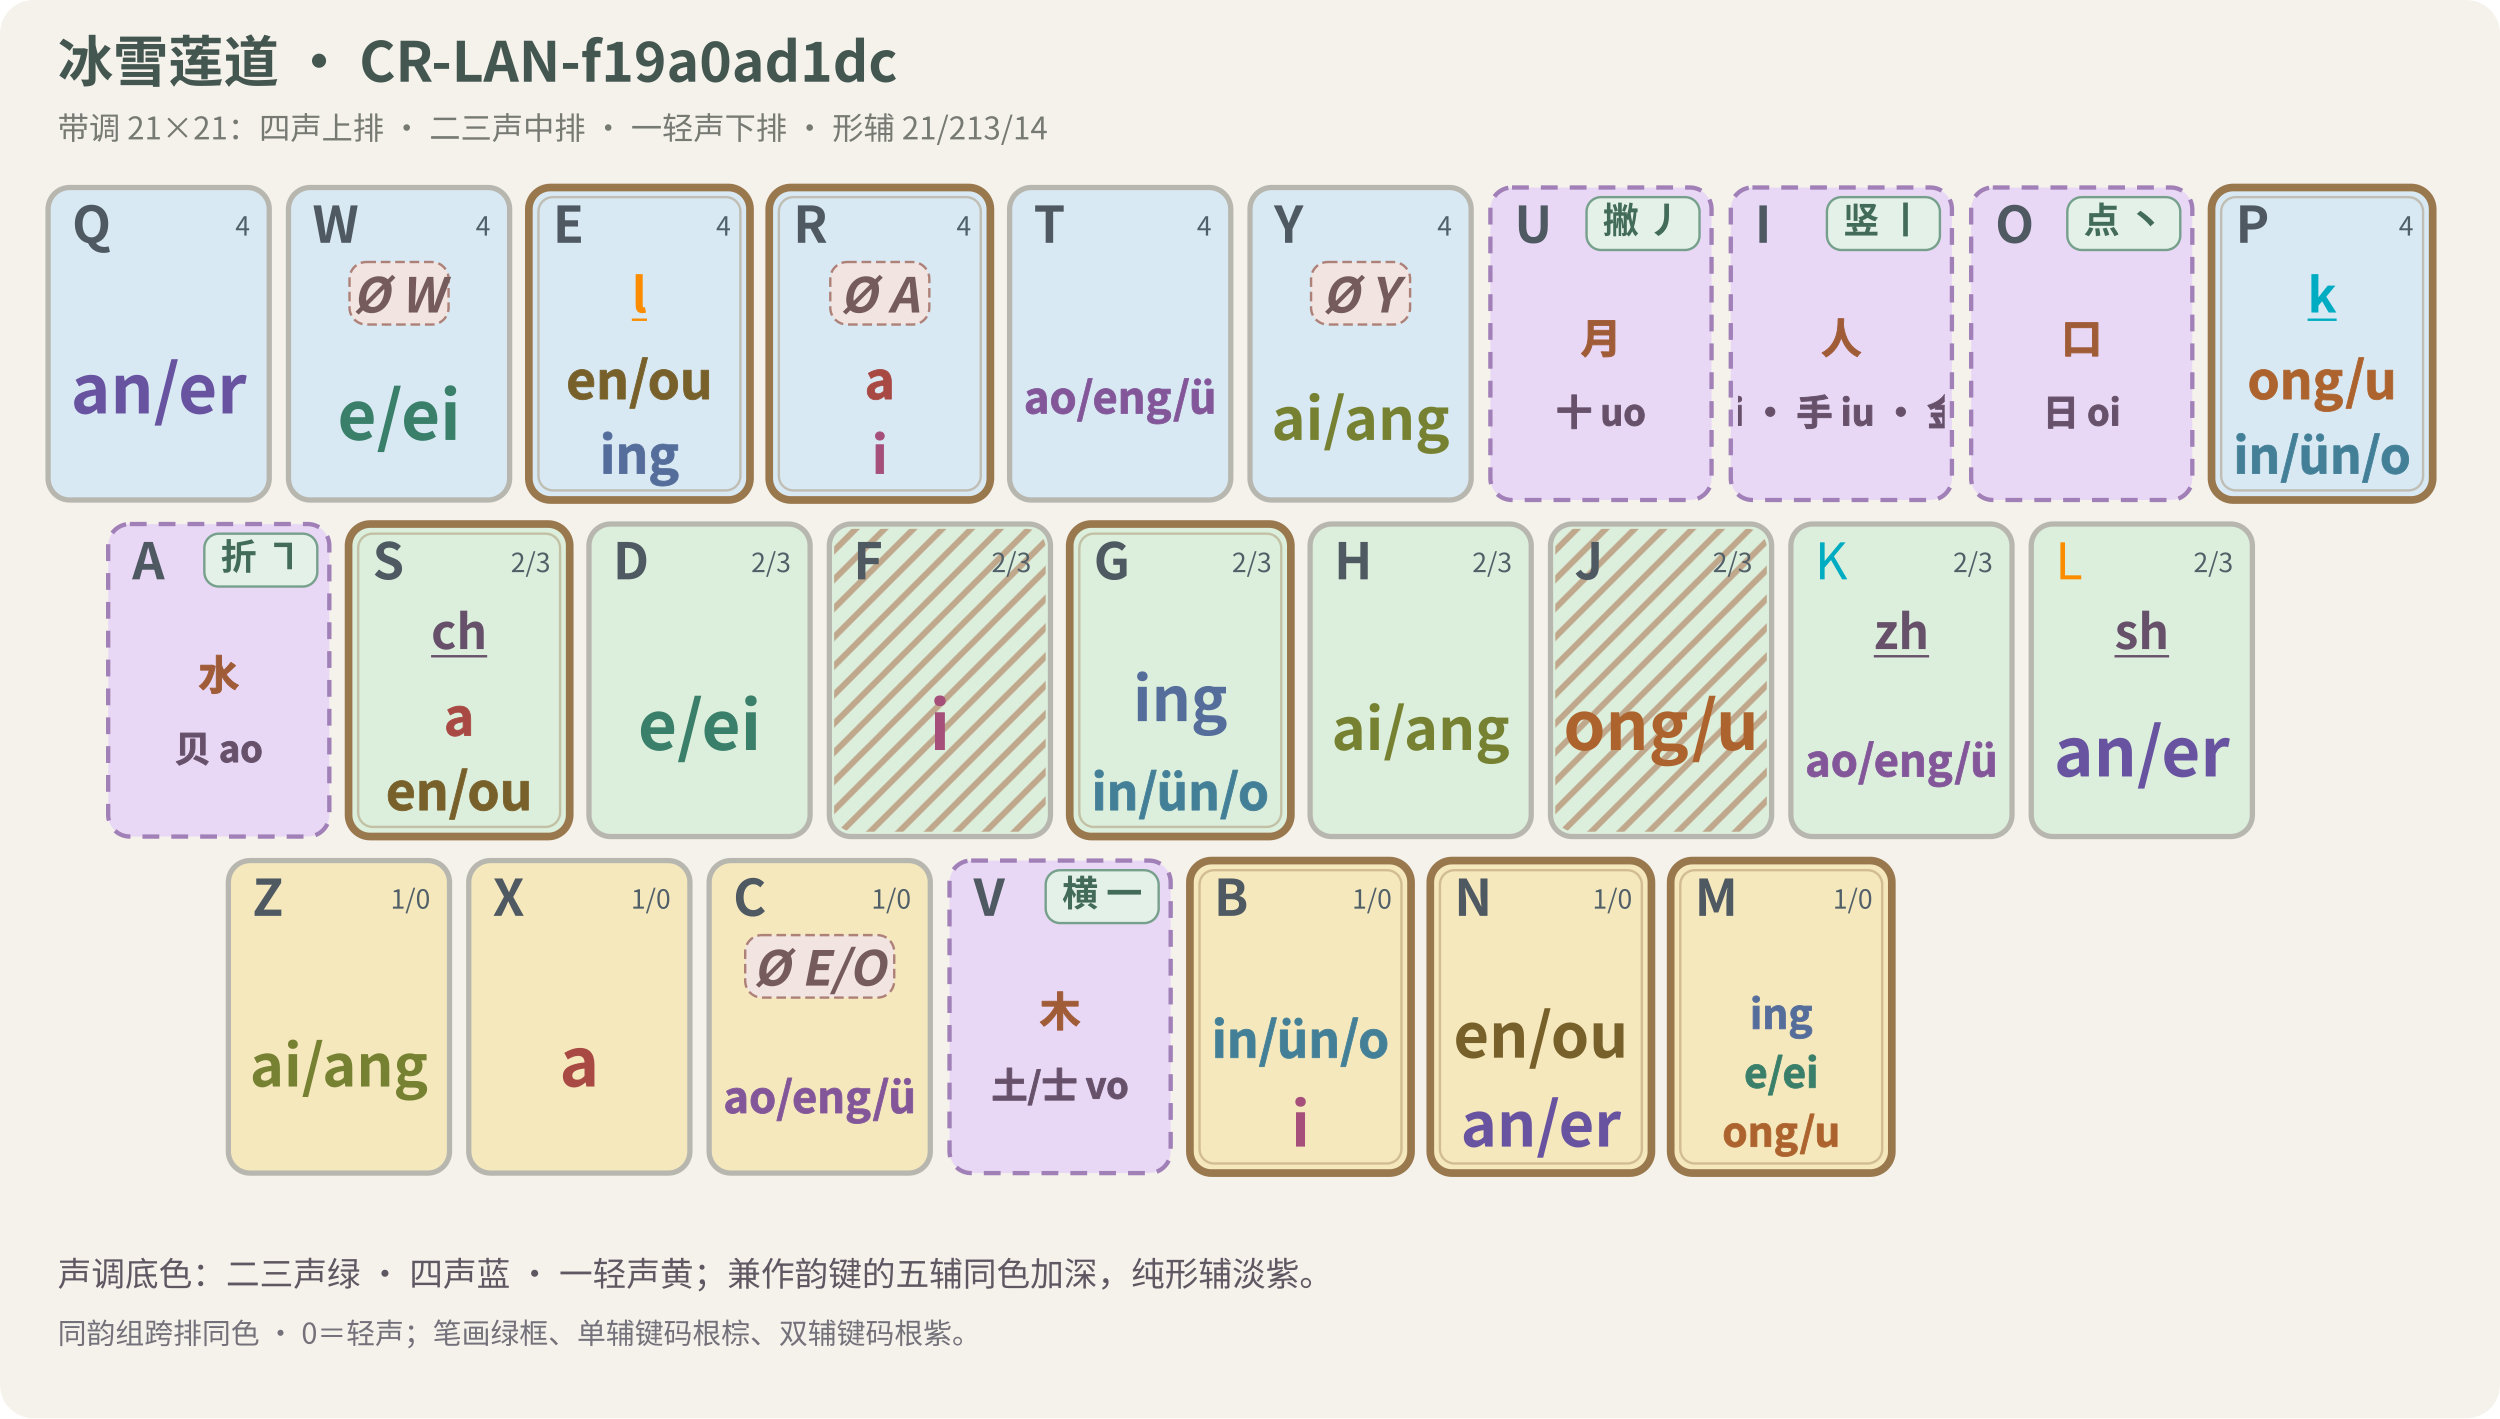
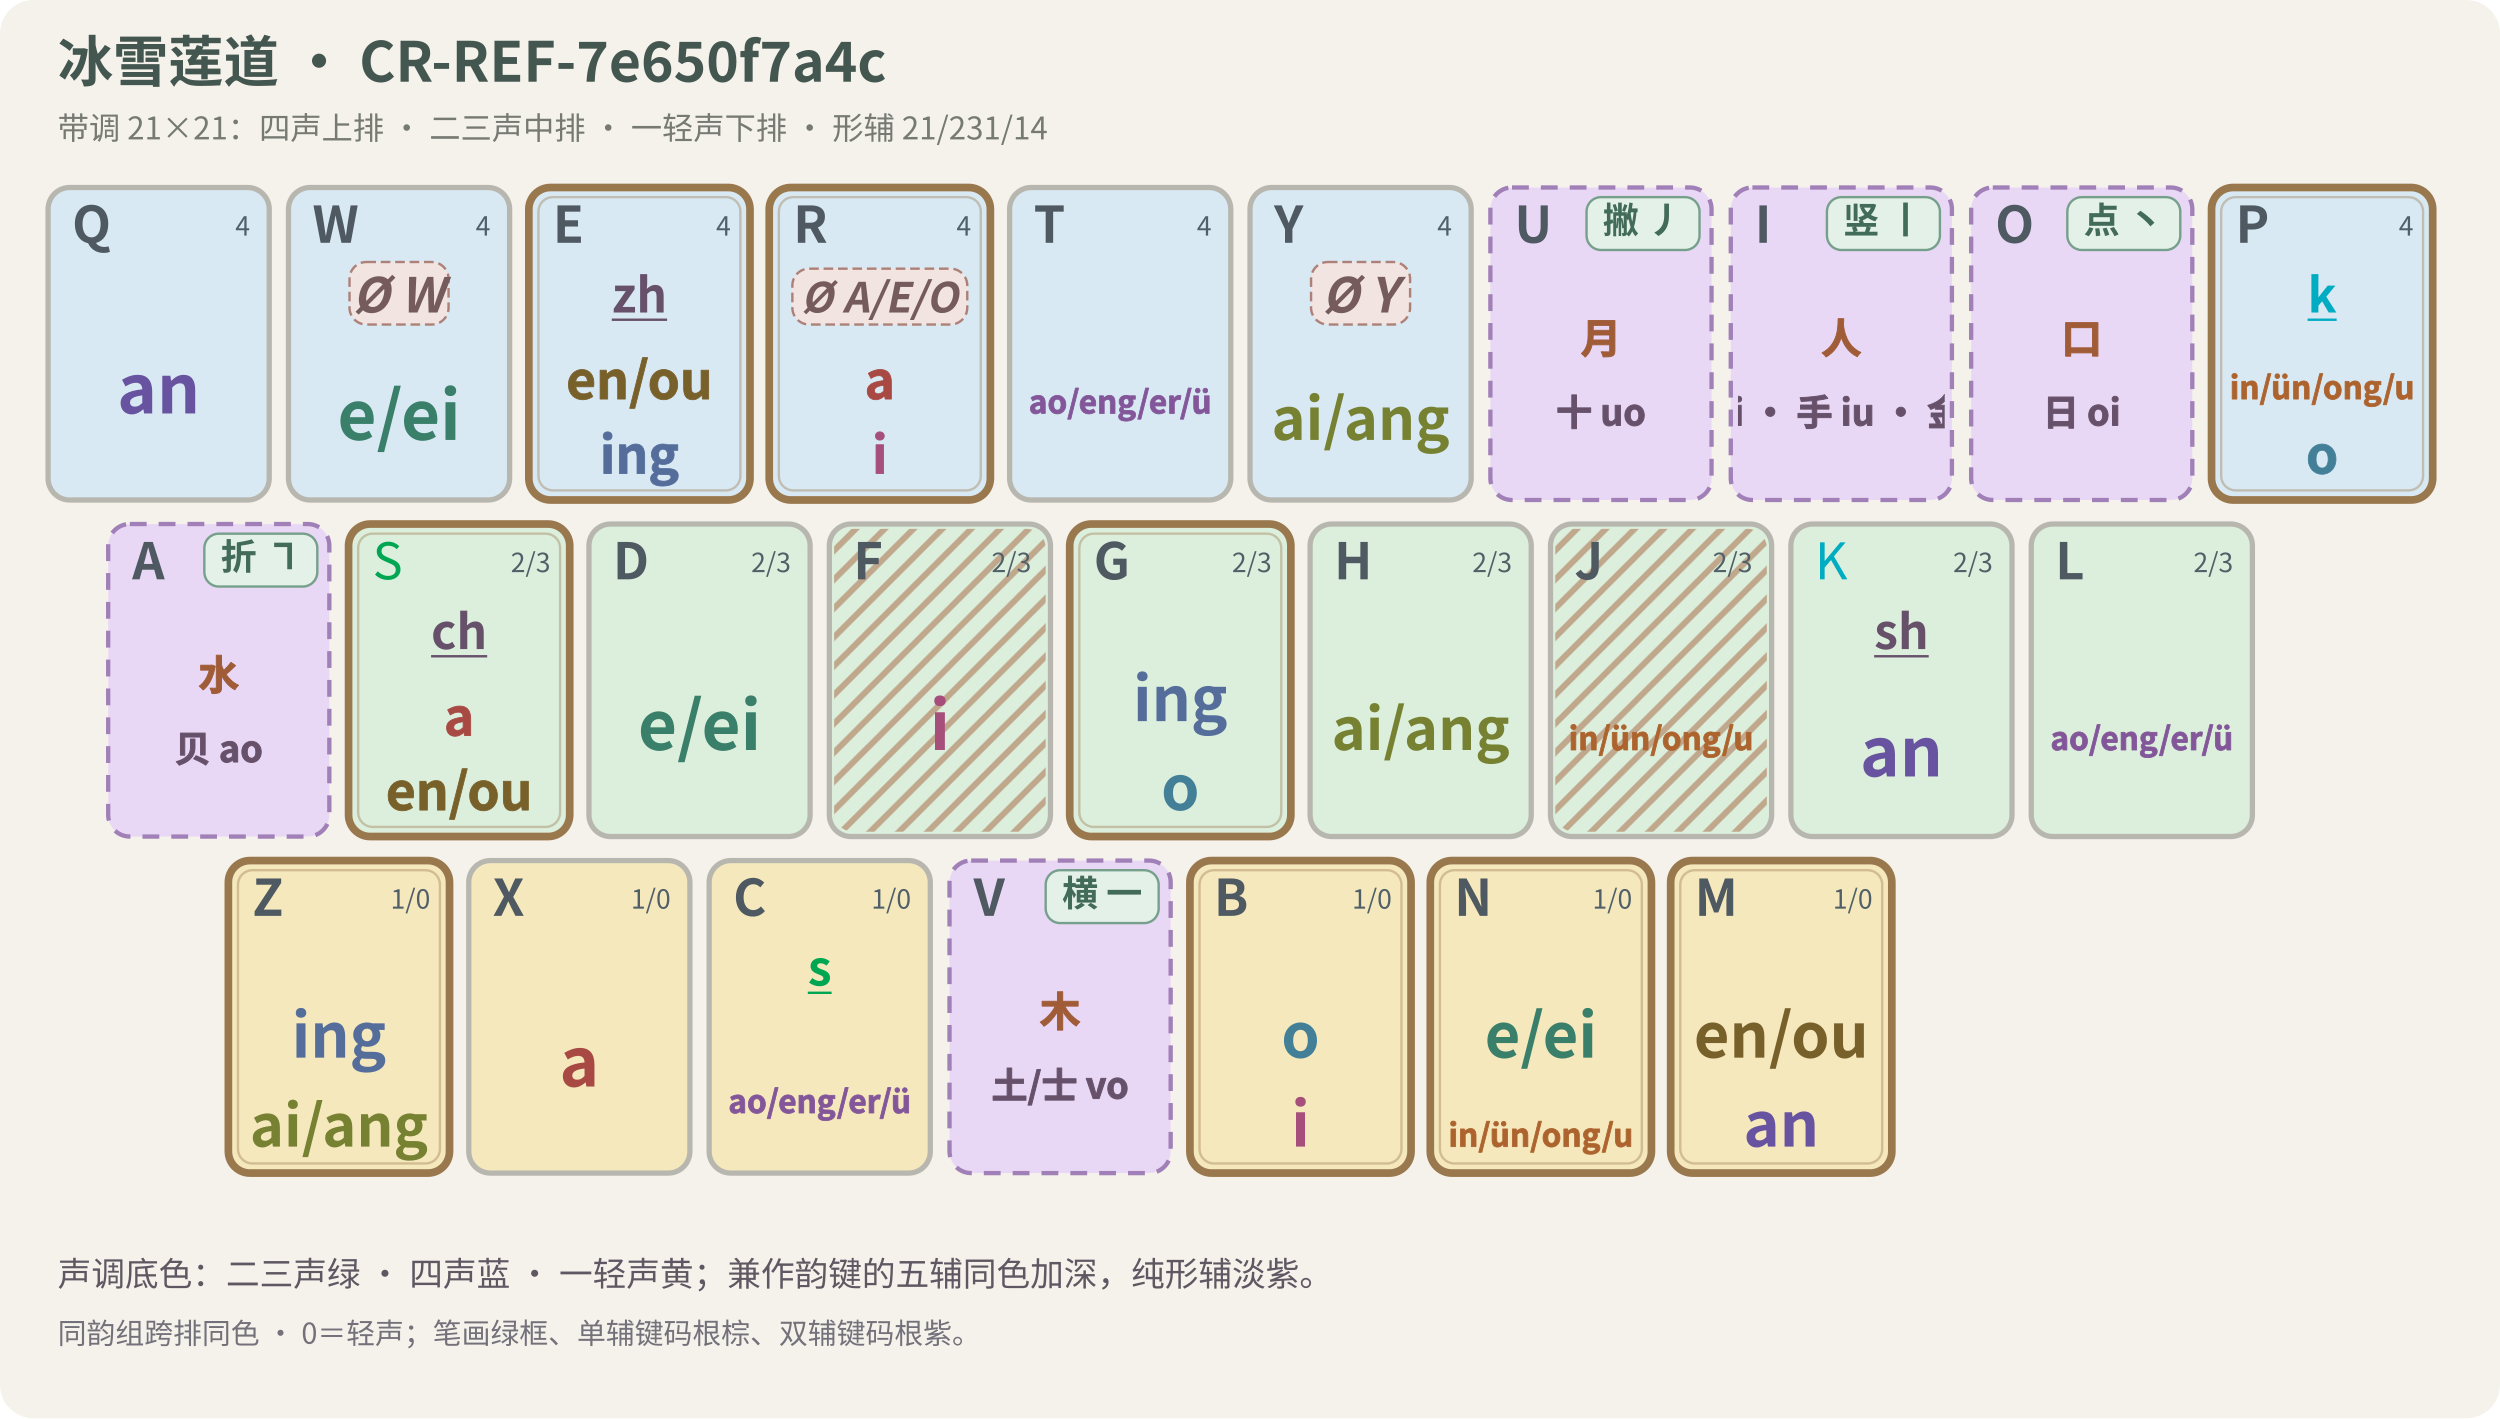
<svg xmlns="http://www.w3.org/2000/svg" class="keysvg nf4-keysvg" viewBox="0 0 1040 590" role="img" aria-labelledby="title desc">
  <defs>
    <pattern id="nf4-both" width="12" height="12" patternUnits="userSpaceOnUse">
      <rect width="12" height="12" fill="#fbfaf7" />
    </pattern>
    <pattern id="nf4-ionly" width="9" height="9" patternUnits="userSpaceOnUse">
      <rect width="9" height="9" fill="#e3eef4" />
      <path d="M2 0V9M7 0V9" stroke="#7399ad" stroke-opacity=".18" />
    </pattern>
    <pattern id="nf4-ronly" width="10" height="10" patternUnits="userSpaceOnUse">
      <rect width="10" height="10" fill="#f6ebd6" />
      <circle cx="3" cy="3" r="1.15" fill="#b39253" fill-opacity=".3" />
    </pattern>
    <pattern id="nf4-none" width="10" height="10" patternUnits="userSpaceOnUse">
      <rect width="10" height="10" fill="#eeece8" />
      <path d="M0 10L10 0" stroke="#aaa6a4" stroke-opacity=".14" />
    </pattern>
    <pattern id="nf4-multi" width="9" height="9" patternUnits="userSpaceOnUse">
      <rect width="9" height="9" fill="#f8efe2" />
      <path d="M-2 2L2-2M0 9L9 0M7 11L11 7" stroke="#9a784e" stroke-width="1.6" stroke-opacity=".27" />
    </pattern>
    <pattern id="nf4-anchor" width="12" height="12" patternUnits="userSpaceOnUse">
      <path d="M-3 3L3-3M0 12L12 0M9 15L15 9" stroke="#a05b37" stroke-width="2.5" stroke-opacity=".48" />
    </pattern>
  </defs>
  <rect width="1040" height="590" rx="14" fill="#f5f2ec" />
-   <text x="24" y="34" font-family="Microsoft YaHei UI, Noto Sans CJK SC, sans-serif" font-size="23" fill="#445650" text-anchor="start" font-weight="760">冰雪莲道 · CR-LAN-f19a0ad1dc</text>
-   <text x="24" y="58" font-family="Microsoft YaHei UI, Noto Sans CJK SC, sans-serif" font-size="13" fill="#767a73" text-anchor="start" font-weight="500">带调 21×21：四声上排 · 二三声中排 · 一轻声下排 · 形辅 21/213/14</text>
+   <text x="24" y="34" font-family="Microsoft YaHei UI, Noto Sans CJK SC, sans-serif" font-size="23" fill="#445650" text-anchor="start" font-weight="760">冰雪莲道 · CR-REF-7e650f7a4c</text>
+   <text x="24" y="58" font-family="Microsoft YaHei UI, Noto Sans CJK SC, sans-serif" font-size="13" fill="#767a73" text-anchor="start" font-weight="500">带调 21×21：四声上排 · 二三声中排 · 一轻声下排 · 形辅 21/231/14</text>
  <g data-key="Q" data-role="sound" data-tone-region="4">
    <clipPath id="snow_jiandao_toned-clip-0-0">
      <rect x="23" y="81" width="86" height="124" rx="7" />
    </clipPath>
    <rect x="20" y="78" width="92" height="130" rx="9" fill="#d8e9f3" stroke="#b8b7af" stroke-width="2.2" />
    <g clip-path="url(#snow_jiandao_toned-clip-0-0)">
      <text x="30" y="101" font-family="Microsoft YaHei UI, Noto Sans CJK SC, sans-serif" font-size="21" fill="#4f5962" text-anchor="start" font-weight="800" data-key-label="true">Q</text>
      <text x="104" y="98" text-anchor="end" font-family="Microsoft YaHei UI, Noto Sans CJK SC, sans-serif" font-size="11" fill="#516068" data-tones="4">4</text>
-       <text x="66" y="172" font-family="Microsoft YaHei UI, Noto Sans CJK SC, sans-serif" font-size="28" fill="#6853a0" text-anchor="middle" font-weight="600" data-final="an/er">an/er</text>
+       <text x="66" y="172" font-family="Microsoft YaHei UI, Noto Sans CJK SC, sans-serif" font-size="28" fill="#6853a0" text-anchor="middle" font-weight="600" data-final="an">an</text>
    </g>
  </g>
  <g data-key="W" data-role="sound" data-tone-region="4">
    <clipPath id="snow_jiandao_toned-clip-0-1">
      <rect x="123" y="81" width="86" height="124" rx="7" />
    </clipPath>
    <rect x="120" y="78" width="92" height="130" rx="9" fill="#d8e9f3" stroke="#b8b7af" stroke-width="2.2" />
    <g clip-path="url(#snow_jiandao_toned-clip-0-1)">
      <text x="130" y="101" font-family="Microsoft YaHei UI, Noto Sans CJK SC, sans-serif" font-size="21" fill="#4f5962" text-anchor="start" font-weight="800" data-key-label="true">W</text>
      <rect x="145.4" y="109" width="41.2" height="26" rx="7" fill="#f1e4e1" stroke="#ad8178" stroke-dasharray="4 2" />
      <text x="166" y="130" text-anchor="middle" font-family="Microsoft YaHei UI, Noto Sans CJK SC, sans-serif" font-size="20" font-weight="700" font-style="italic" fill="#765b5c">Ø W</text>
      <text x="204" y="98" text-anchor="end" font-family="Microsoft YaHei UI, Noto Sans CJK SC, sans-serif" font-size="11" fill="#516068" data-tones="4">4</text>
      <text x="166" y="183" font-family="Microsoft YaHei UI, Noto Sans CJK SC, sans-serif" font-size="28" fill="#397f69" text-anchor="middle" font-weight="600" data-final="e/ei">e/ei</text>
    </g>
  </g>
  <g data-key="E" data-role="sound" data-multi="true" data-tone-region="4">
    <clipPath id="snow_jiandao_toned-clip-0-2">
      <rect x="223" y="81" width="86" height="124" rx="7" />
    </clipPath>
    <rect x="220" y="78" width="92" height="130" rx="9" fill="#d8e9f3" stroke="#9a784e" stroke-width="3.2" />
    <rect x="224" y="82" width="84" height="122" rx="6" fill="none" stroke="#9a784e" stroke-opacity=".38" />
    <g clip-path="url(#snow_jiandao_toned-clip-0-2)">
      <text x="230" y="101" font-family="Microsoft YaHei UI, Noto Sans CJK SC, sans-serif" font-size="21" fill="#4f5962" text-anchor="start" font-weight="800" data-key-label="true">E</text>
-       <text x="266" y="130" text-anchor="middle" font-family="Microsoft YaHei UI, Noto Sans CJK SC, sans-serif" font-size="20" font-weight="700" text-decoration="underline" fill="#fb8c00">l</text>
+       <text x="266" y="130" text-anchor="middle" font-family="Microsoft YaHei UI, Noto Sans CJK SC, sans-serif" font-size="20" font-weight="700" text-decoration="underline" fill="#66506a">zh</text>
      <text x="304" y="98" text-anchor="end" font-family="Microsoft YaHei UI, Noto Sans CJK SC, sans-serif" font-size="11" fill="#516068" data-tones="4">4</text>
      <text x="266" y="166" font-family="Microsoft YaHei UI, Noto Sans CJK SC, sans-serif" font-size="21.39" fill="#78602a" text-anchor="middle" font-weight="800" data-final="en/ou" paint-order="stroke" stroke="#78602a" stroke-width="0.35" stroke-linejoin="round">en/ou</text>
      <text x="266" y="197" font-family="Microsoft YaHei UI, Noto Sans CJK SC, sans-serif" font-size="21.39" fill="#556d9b" text-anchor="middle" font-weight="800" data-final="ing" paint-order="stroke" stroke="#556d9b" stroke-width="0.35" stroke-linejoin="round">ing</text>
    </g>
  </g>
  <g data-key="R" data-role="sound" data-multi="true" data-tone-region="4">
    <clipPath id="snow_jiandao_toned-clip-0-3">
      <rect x="323" y="81" width="86" height="124" rx="7" />
    </clipPath>
    <rect x="320" y="78" width="92" height="130" rx="9" fill="#d8e9f3" stroke="#9a784e" stroke-width="3.2" />
    <rect x="324" y="82" width="84" height="122" rx="6" fill="none" stroke="#9a784e" stroke-opacity=".38" />
    <g clip-path="url(#snow_jiandao_toned-clip-0-3)">
      <text x="330" y="101" font-family="Microsoft YaHei UI, Noto Sans CJK SC, sans-serif" font-size="21" fill="#4f5962" text-anchor="start" font-weight="800" data-key-label="true">R</text>
-       <rect x="345.4" y="109" width="41.2" height="26" rx="7" fill="#f1e4e1" stroke="#ad8178" stroke-dasharray="4 2" />
-       <text x="366" y="130" text-anchor="middle" font-family="Microsoft YaHei UI, Noto Sans CJK SC, sans-serif" font-size="20" font-weight="700" font-style="italic" fill="#765b5c">Ø A</text>
+       <rect x="329.621" y="111.759" width="72.759" height="23.241" rx="7" fill="#f1e4e1" stroke="#ad8178" stroke-dasharray="4 2" />
+       <text x="366" y="130" text-anchor="middle" font-family="Microsoft YaHei UI, Noto Sans CJK SC, sans-serif" font-size="17.241" font-weight="700" font-style="italic" fill="#765b5c">Ø A/E/O</text>
      <text x="404" y="98" text-anchor="end" font-family="Microsoft YaHei UI, Noto Sans CJK SC, sans-serif" font-size="11" fill="#516068" data-tones="4">4</text>
      <text x="366" y="166" font-family="Microsoft YaHei UI, Noto Sans CJK SC, sans-serif" font-size="21.39" fill="#a84944" text-anchor="middle" font-weight="800" data-final="a" paint-order="stroke" stroke="#a84944" stroke-width="0.35" stroke-linejoin="round">a</text>
      <text x="366" y="197" font-family="Microsoft YaHei UI, Noto Sans CJK SC, sans-serif" font-size="21.39" fill="#a54f7a" text-anchor="middle" font-weight="800" data-final="i" paint-order="stroke" stroke="#a54f7a" stroke-width="0.35" stroke-linejoin="round">i</text>
    </g>
  </g>
  <g data-key="T" data-role="sound" data-tone-region="4">
    <clipPath id="snow_jiandao_toned-clip-0-4">
      <rect x="423" y="81" width="86" height="124" rx="7" />
    </clipPath>
    <rect x="420" y="78" width="92" height="130" rx="9" fill="#d8e9f3" stroke="#b8b7af" stroke-width="2.2" />
    <g clip-path="url(#snow_jiandao_toned-clip-0-4)">
      <text x="430" y="101" font-family="Microsoft YaHei UI, Noto Sans CJK SC, sans-serif" font-size="21" fill="#4f5962" text-anchor="start" font-weight="800" data-key-label="true">T</text>
      <text x="504" y="98" text-anchor="end" font-family="Microsoft YaHei UI, Noto Sans CJK SC, sans-serif" font-size="11" fill="#516068" data-tones="4">4</text>
-       <text x="466" y="172" font-family="Microsoft YaHei UI, Noto Sans CJK SC, sans-serif" font-size="18.056" fill="#825699" text-anchor="middle" font-weight="800" data-final="ao/eng/ü" paint-order="stroke" stroke="#825699" stroke-width="0.35" stroke-linejoin="round">ao/eng/ü</text>
+       <text x="466" y="172" font-family="Microsoft YaHei UI, Noto Sans CJK SC, sans-serif" font-size="13.131" fill="#825699" text-anchor="middle" font-weight="800" data-final="ao/eng/er/ü" paint-order="stroke" stroke="#825699" stroke-width="0.35" stroke-linejoin="round">ao/eng/er/ü</text>
    </g>
  </g>
  <g data-key="Y" data-role="sound" data-tone-region="4">
    <clipPath id="snow_jiandao_toned-clip-0-5">
      <rect x="523" y="81" width="86" height="124" rx="7" />
    </clipPath>
    <rect x="520" y="78" width="92" height="130" rx="9" fill="#d8e9f3" stroke="#b8b7af" stroke-width="2.2" />
    <g clip-path="url(#snow_jiandao_toned-clip-0-5)">
      <text x="530" y="101" font-family="Microsoft YaHei UI, Noto Sans CJK SC, sans-serif" font-size="21" fill="#4f5962" text-anchor="start" font-weight="800" data-key-label="true">Y</text>
      <rect x="545.4" y="109" width="41.2" height="26" rx="7" fill="#f1e4e1" stroke="#ad8178" stroke-dasharray="4 2" />
      <text x="566" y="130" text-anchor="middle" font-family="Microsoft YaHei UI, Noto Sans CJK SC, sans-serif" font-size="20" font-weight="700" font-style="italic" fill="#765b5c">Ø Y</text>
      <text x="604" y="98" text-anchor="end" font-family="Microsoft YaHei UI, Noto Sans CJK SC, sans-serif" font-size="11" fill="#516068" data-tones="4">4</text>
      <text x="566" y="183" font-family="Microsoft YaHei UI, Noto Sans CJK SC, sans-serif" font-size="24.074" fill="#778132" text-anchor="middle" font-weight="600" data-final="ai/ang">ai/ang</text>
    </g>
  </g>
  <g data-key="U" data-role="auxiliary-only">
    <clipPath id="snow_jiandao_toned-clip-0-6">
      <rect x="623" y="81" width="86" height="124" rx="7" />
    </clipPath>
    <rect x="620" y="78" width="92" height="130" rx="9" fill="#e8d8f5" stroke="#a080b7" stroke-width="1.8" stroke-dasharray="7 5" />
    <g clip-path="url(#snow_jiandao_toned-clip-0-6)">
      <text x="630" y="101" font-family="Microsoft YaHei UI, Noto Sans CJK SC, sans-serif" font-size="21" fill="#4f5962" text-anchor="start" font-weight="800" data-key-label="true">U</text>
      <g data-aux-badge="stroke">
        <rect x="660" y="82" width="47" height="22" rx="6" fill="#e4f1e9" stroke="#77a08c" />
        <text x="683.5" y="97" font-family="Microsoft YaHei UI, Noto Sans CJK SC, sans-serif" font-size="15" fill="#426b59" text-anchor="middle" font-weight="750" data-aux-kind="stroke">撇 丿</text>
      </g>
      <text x="666" y="147" font-family="Microsoft YaHei UI, Noto Sans CJK SC, sans-serif" font-size="17" fill="#a05b37" text-anchor="middle" font-weight="800" data-aux-kind="single-root" paint-order="stroke" stroke="#a05b37" stroke-width="0.4" stroke-linejoin="round">月</text>
      <text x="666" y="177" font-family="Microsoft YaHei UI, Noto Sans CJK SC, sans-serif" font-size="15" fill="#66506a" text-anchor="middle" font-weight="800" data-aux-kind="double-root" paint-order="stroke" stroke="#66506a" stroke-width="0.4" stroke-linejoin="round">十 uo</text>
    </g>
  </g>
  <g data-key="I" data-role="auxiliary-only">
    <clipPath id="snow_jiandao_toned-clip-0-7">
      <rect x="723" y="81" width="86" height="124" rx="7" />
    </clipPath>
    <rect x="720" y="78" width="92" height="130" rx="9" fill="#e8d8f5" stroke="#a080b7" stroke-width="1.8" stroke-dasharray="7 5" />
    <g clip-path="url(#snow_jiandao_toned-clip-0-7)">
      <text x="730" y="101" font-family="Microsoft YaHei UI, Noto Sans CJK SC, sans-serif" font-size="21" fill="#4f5962" text-anchor="start" font-weight="800" data-key-label="true">I</text>
      <g data-aux-badge="stroke">
        <rect x="760" y="82" width="47" height="22" rx="6" fill="#e4f1e9" stroke="#77a08c" />
        <text x="783.5" y="97" font-family="Microsoft YaHei UI, Noto Sans CJK SC, sans-serif" font-size="15" fill="#426b59" text-anchor="middle" font-weight="750" data-aux-kind="stroke">竖 丨</text>
      </g>
      <text x="766" y="147" font-family="Microsoft YaHei UI, Noto Sans CJK SC, sans-serif" font-size="17" fill="#a05b37" text-anchor="middle" font-weight="800" data-aux-kind="single-root" paint-order="stroke" stroke="#a05b37" stroke-width="0.4" stroke-linejoin="round">人</text>
      <text x="766" y="177" font-family="Microsoft YaHei UI, Noto Sans CJK SC, sans-serif" font-size="15" fill="#66506a" text-anchor="middle" font-weight="800" data-aux-kind="double-root" textLength="76" lengthAdjust="spacingAndGlyphs" paint-order="stroke" stroke="#66506a" stroke-width="0.4" stroke-linejoin="round">艹 ii · 手 iu · 金 io</text>
    </g>
  </g>
  <g data-key="O" data-role="auxiliary-only">
    <clipPath id="snow_jiandao_toned-clip-0-8">
      <rect x="823" y="81" width="86" height="124" rx="7" />
    </clipPath>
    <rect x="820" y="78" width="92" height="130" rx="9" fill="#e8d8f5" stroke="#a080b7" stroke-width="1.8" stroke-dasharray="7 5" />
    <g clip-path="url(#snow_jiandao_toned-clip-0-8)">
      <text x="830" y="101" font-family="Microsoft YaHei UI, Noto Sans CJK SC, sans-serif" font-size="21" fill="#4f5962" text-anchor="start" font-weight="800" data-key-label="true">O</text>
      <g data-aux-badge="stroke">
        <rect x="860" y="82" width="47" height="22" rx="6" fill="#e4f1e9" stroke="#77a08c" />
        <text x="883.5" y="97" font-family="Microsoft YaHei UI, Noto Sans CJK SC, sans-serif" font-size="15" fill="#426b59" text-anchor="middle" font-weight="750" data-aux-kind="stroke">点 丶</text>
      </g>
      <text x="866" y="147" font-family="Microsoft YaHei UI, Noto Sans CJK SC, sans-serif" font-size="17" fill="#a05b37" text-anchor="middle" font-weight="800" data-aux-kind="single-root" paint-order="stroke" stroke="#a05b37" stroke-width="0.4" stroke-linejoin="round">口</text>
      <text x="866" y="177" font-family="Microsoft YaHei UI, Noto Sans CJK SC, sans-serif" font-size="15" fill="#66506a" text-anchor="middle" font-weight="800" data-aux-kind="double-root" paint-order="stroke" stroke="#66506a" stroke-width="0.4" stroke-linejoin="round">日 oi</text>
    </g>
  </g>
  <g data-key="P" data-role="sound" data-multi="true" data-tone-region="4">
    <clipPath id="snow_jiandao_toned-clip-0-9">
      <rect x="923" y="81" width="86" height="124" rx="7" />
    </clipPath>
    <rect x="920" y="78" width="92" height="130" rx="9" fill="#d8e9f3" stroke="#9a784e" stroke-width="3.2" />
    <rect x="924" y="82" width="84" height="122" rx="6" fill="none" stroke="#9a784e" stroke-opacity=".38" />
    <g clip-path="url(#snow_jiandao_toned-clip-0-9)">
      <text x="930" y="101" font-family="Microsoft YaHei UI, Noto Sans CJK SC, sans-serif" font-size="21" fill="#4f5962" text-anchor="start" font-weight="800" data-key-label="true">P</text>
      <text x="966" y="130" text-anchor="middle" font-family="Microsoft YaHei UI, Noto Sans CJK SC, sans-serif" font-size="20" font-weight="700" text-decoration="underline" fill="#00acc1">k</text>
      <text x="1004" y="98" text-anchor="end" font-family="Microsoft YaHei UI, Noto Sans CJK SC, sans-serif" font-size="11" fill="#516068" data-tones="4">4</text>
-       <text x="966" y="166" font-family="Microsoft YaHei UI, Noto Sans CJK SC, sans-serif" font-size="21.39" fill="#ad632d" text-anchor="middle" font-weight="800" data-final="ong/u" paint-order="stroke" stroke="#ad632d" stroke-width="0.35" stroke-linejoin="round">ong/u</text>
-       <text x="966" y="197" font-family="Microsoft YaHei UI, Noto Sans CJK SC, sans-serif" font-size="20.635" fill="#438098" text-anchor="middle" font-weight="800" data-final="in/ün/o" paint-order="stroke" stroke="#438098" stroke-width="0.35" stroke-linejoin="round">in/ün/o</text>
+       <text x="966" y="166" font-family="Microsoft YaHei UI, Noto Sans CJK SC, sans-serif" font-size="13.131" fill="#ad632d" text-anchor="middle" font-weight="800" data-final="in/ün/ong/u" paint-order="stroke" stroke="#ad632d" stroke-width="0.35" stroke-linejoin="round">in/ün/ong/u</text>
+       <text x="966" y="197" font-family="Microsoft YaHei UI, Noto Sans CJK SC, sans-serif" font-size="21.39" fill="#438098" text-anchor="middle" font-weight="800" data-final="o" paint-order="stroke" stroke="#438098" stroke-width="0.35" stroke-linejoin="round">o</text>
    </g>
  </g>
  <g data-key="A" data-role="auxiliary-only">
    <clipPath id="snow_jiandao_toned-clip-1-0">
      <rect x="48" y="221" width="86" height="124" rx="7" />
    </clipPath>
    <rect x="45" y="218" width="92" height="130" rx="9" fill="#e8d8f5" stroke="#a080b7" stroke-width="1.8" stroke-dasharray="7 5" />
    <g clip-path="url(#snow_jiandao_toned-clip-1-0)">
      <text x="55" y="241" font-family="Microsoft YaHei UI, Noto Sans CJK SC, sans-serif" font-size="21" fill="#4f5962" text-anchor="start" font-weight="800" data-key-label="true">A</text>
      <g data-aux-badge="stroke">
        <rect x="85" y="222" width="47" height="22" rx="6" fill="#e4f1e9" stroke="#77a08c" />
        <text x="108.5" y="237" font-family="Microsoft YaHei UI, Noto Sans CJK SC, sans-serif" font-size="15" fill="#426b59" text-anchor="middle" font-weight="750" data-aux-kind="stroke">折 ㇕</text>
      </g>
      <text x="91" y="287" font-family="Microsoft YaHei UI, Noto Sans CJK SC, sans-serif" font-size="17" fill="#a05b37" text-anchor="middle" font-weight="800" data-aux-kind="single-root" paint-order="stroke" stroke="#a05b37" stroke-width="0.4" stroke-linejoin="round">水</text>
      <text x="91" y="317" font-family="Microsoft YaHei UI, Noto Sans CJK SC, sans-serif" font-size="15" fill="#66506a" text-anchor="middle" font-weight="800" data-aux-kind="double-root" paint-order="stroke" stroke="#66506a" stroke-width="0.4" stroke-linejoin="round">贝 ao</text>
    </g>
  </g>
  <g data-key="S" data-role="sound" data-multi="true" data-tone-region="23">
    <clipPath id="snow_jiandao_toned-clip-1-1">
      <rect x="148" y="221" width="86" height="124" rx="7" />
    </clipPath>
    <rect x="145" y="218" width="92" height="130" rx="9" fill="#dcefdc" stroke="#9a784e" stroke-width="3.2" />
    <rect x="149" y="222" width="84" height="122" rx="6" fill="none" stroke="#9a784e" stroke-opacity=".38" />
    <g clip-path="url(#snow_jiandao_toned-clip-1-1)">
-       <text x="155" y="241" font-family="Microsoft YaHei UI, Noto Sans CJK SC, sans-serif" font-size="21" fill="#4f5962" text-anchor="start" font-weight="800" data-key-label="true">S</text>
+       <text x="155" y="241" font-family="Microsoft YaHei UI, Noto Sans CJK SC, sans-serif" font-size="21" fill="#00a651" text-anchor="start" font-weight="500" data-key-label="true">S</text>
      <text x="191" y="270" text-anchor="middle" font-family="Microsoft YaHei UI, Noto Sans CJK SC, sans-serif" font-size="20" font-weight="700" text-decoration="underline" fill="#66506a">ch</text>
      <text x="229" y="238" text-anchor="end" font-family="Microsoft YaHei UI, Noto Sans CJK SC, sans-serif" font-size="11" fill="#516068" data-tones="23">2/3</text>
      <text x="191" y="306" font-family="Microsoft YaHei UI, Noto Sans CJK SC, sans-serif" font-size="21.39" fill="#a84944" text-anchor="middle" font-weight="800" data-final="a" paint-order="stroke" stroke="#a84944" stroke-width="0.35" stroke-linejoin="round">a</text>
      <text x="191" y="337" font-family="Microsoft YaHei UI, Noto Sans CJK SC, sans-serif" font-size="21.39" fill="#78602a" text-anchor="middle" font-weight="800" data-final="en/ou" paint-order="stroke" stroke="#78602a" stroke-width="0.35" stroke-linejoin="round">en/ou</text>
    </g>
  </g>
  <g data-key="D" data-role="sound" data-tone-region="23">
    <clipPath id="snow_jiandao_toned-clip-1-2">
      <rect x="248" y="221" width="86" height="124" rx="7" />
    </clipPath>
    <rect x="245" y="218" width="92" height="130" rx="9" fill="#dcefdc" stroke="#b8b7af" stroke-width="2.2" />
    <g clip-path="url(#snow_jiandao_toned-clip-1-2)">
      <text x="255" y="241" font-family="Microsoft YaHei UI, Noto Sans CJK SC, sans-serif" font-size="21" fill="#4f5962" text-anchor="start" font-weight="800" data-key-label="true">D</text>
      <text x="329" y="238" text-anchor="end" font-family="Microsoft YaHei UI, Noto Sans CJK SC, sans-serif" font-size="11" fill="#516068" data-tones="23">2/3</text>
      <text x="291" y="312" font-family="Microsoft YaHei UI, Noto Sans CJK SC, sans-serif" font-size="28" fill="#397f69" text-anchor="middle" font-weight="600" data-final="e/ei">e/ei</text>
    </g>
  </g>
  <g data-key="F" data-role="sound" data-tone-region="23">
    <clipPath id="snow_jiandao_toned-clip-1-3">
      <rect x="348" y="221" width="86" height="124" rx="7" />
    </clipPath>
    <rect x="345" y="218" width="92" height="130" rx="9" fill="#dcefdc" stroke="#b8b7af" stroke-width="2.2" />
    <rect x="347" y="220" width="88" height="126" rx="8" fill="url(#nf4-anchor)" pointer-events="none" />
    <g clip-path="url(#snow_jiandao_toned-clip-1-3)">
      <text x="355" y="241" font-family="Microsoft YaHei UI, Noto Sans CJK SC, sans-serif" font-size="21" fill="#4f5962" text-anchor="start" font-weight="800" data-key-label="true">F</text>
      <text x="429" y="238" text-anchor="end" font-family="Microsoft YaHei UI, Noto Sans CJK SC, sans-serif" font-size="11" fill="#516068" data-tones="23">2/3</text>
      <text x="391" y="312" font-family="Microsoft YaHei UI, Noto Sans CJK SC, sans-serif" font-size="28" fill="#a54f7a" text-anchor="middle" font-weight="600" data-final="i">i</text>
    </g>
  </g>
  <g data-key="G" data-role="sound" data-multi="true" data-tone-region="23">
    <clipPath id="snow_jiandao_toned-clip-1-4">
      <rect x="448" y="221" width="86" height="124" rx="7" />
    </clipPath>
    <rect x="445" y="218" width="92" height="130" rx="9" fill="#dcefdc" stroke="#9a784e" stroke-width="3.2" />
    <rect x="449" y="222" width="84" height="122" rx="6" fill="none" stroke="#9a784e" stroke-opacity=".38" />
    <g clip-path="url(#snow_jiandao_toned-clip-1-4)">
      <text x="455" y="241" font-family="Microsoft YaHei UI, Noto Sans CJK SC, sans-serif" font-size="21" fill="#4f5962" text-anchor="start" font-weight="800" data-key-label="true">G</text>
      <text x="529" y="238" text-anchor="end" font-family="Microsoft YaHei UI, Noto Sans CJK SC, sans-serif" font-size="11" fill="#516068" data-tones="23">2/3</text>
      <text x="491" y="300" font-family="Microsoft YaHei UI, Noto Sans CJK SC, sans-serif" font-size="25.53" fill="#556d9b" text-anchor="middle" font-weight="600" data-final="ing">ing</text>
-       <text x="491" y="337" font-family="Microsoft YaHei UI, Noto Sans CJK SC, sans-serif" font-size="20.635" fill="#438098" text-anchor="middle" font-weight="800" data-final="in/ün/o" paint-order="stroke" stroke="#438098" stroke-width="0.35" stroke-linejoin="round">in/ün/o</text>
+       <text x="491" y="337" font-family="Microsoft YaHei UI, Noto Sans CJK SC, sans-serif" font-size="25.53" fill="#438098" text-anchor="middle" font-weight="600" data-final="o">o</text>
    </g>
  </g>
  <g data-key="H" data-role="sound" data-tone-region="23">
    <clipPath id="snow_jiandao_toned-clip-1-5">
      <rect x="548" y="221" width="86" height="124" rx="7" />
    </clipPath>
    <rect x="545" y="218" width="92" height="130" rx="9" fill="#dcefdc" stroke="#b8b7af" stroke-width="2.2" />
    <g clip-path="url(#snow_jiandao_toned-clip-1-5)">
      <text x="555" y="241" font-family="Microsoft YaHei UI, Noto Sans CJK SC, sans-serif" font-size="21" fill="#4f5962" text-anchor="start" font-weight="800" data-key-label="true">H</text>
      <text x="629" y="238" text-anchor="end" font-family="Microsoft YaHei UI, Noto Sans CJK SC, sans-serif" font-size="11" fill="#516068" data-tones="23">2/3</text>
      <text x="591" y="312" font-family="Microsoft YaHei UI, Noto Sans CJK SC, sans-serif" font-size="24.074" fill="#778132" text-anchor="middle" font-weight="600" data-final="ai/ang">ai/ang</text>
    </g>
  </g>
  <g data-key="J" data-role="sound" data-tone-region="23">
    <clipPath id="snow_jiandao_toned-clip-1-6">
      <rect x="648" y="221" width="86" height="124" rx="7" />
    </clipPath>
    <rect x="645" y="218" width="92" height="130" rx="9" fill="#dcefdc" stroke="#b8b7af" stroke-width="2.2" />
    <rect x="647" y="220" width="88" height="126" rx="8" fill="url(#nf4-anchor)" pointer-events="none" />
    <g clip-path="url(#snow_jiandao_toned-clip-1-6)">
      <text x="655" y="241" font-family="Microsoft YaHei UI, Noto Sans CJK SC, sans-serif" font-size="21" fill="#4f5962" text-anchor="start" font-weight="800" data-key-label="true">J</text>
      <text x="729" y="238" text-anchor="end" font-family="Microsoft YaHei UI, Noto Sans CJK SC, sans-serif" font-size="11" fill="#516068" data-tones="23">2/3</text>
-       <text x="691" y="312" font-family="Microsoft YaHei UI, Noto Sans CJK SC, sans-serif" font-size="28" fill="#ad632d" text-anchor="middle" font-weight="600" data-final="ong/u">ong/u</text>
+       <text x="691" y="312" font-family="Microsoft YaHei UI, Noto Sans CJK SC, sans-serif" font-size="13.131" fill="#ad632d" text-anchor="middle" font-weight="800" data-final="in/ün/ong/u" paint-order="stroke" stroke="#ad632d" stroke-width="0.35" stroke-linejoin="round">in/ün/ong/u</text>
    </g>
  </g>
  <g data-key="K" data-role="sound" data-tone-region="23">
    <clipPath id="snow_jiandao_toned-clip-1-7">
      <rect x="748" y="221" width="86" height="124" rx="7" />
    </clipPath>
    <rect x="745" y="218" width="92" height="130" rx="9" fill="#dcefdc" stroke="#b8b7af" stroke-width="2.2" />
    <g clip-path="url(#snow_jiandao_toned-clip-1-7)">
      <text x="755" y="241" font-family="Microsoft YaHei UI, Noto Sans CJK SC, sans-serif" font-size="21" fill="#00acc1" text-anchor="start" font-weight="500" data-key-label="true">K</text>
-       <text x="791" y="270" text-anchor="middle" font-family="Microsoft YaHei UI, Noto Sans CJK SC, sans-serif" font-size="20" font-weight="700" text-decoration="underline" fill="#66506a">zh</text>
+       <text x="791" y="270" text-anchor="middle" font-family="Microsoft YaHei UI, Noto Sans CJK SC, sans-serif" font-size="20" font-weight="700" text-decoration="underline" fill="#66506a">sh</text>
      <text x="829" y="238" text-anchor="end" font-family="Microsoft YaHei UI, Noto Sans CJK SC, sans-serif" font-size="11" fill="#516068" data-tones="23">2/3</text>
-       <text x="791" y="323" font-family="Microsoft YaHei UI, Noto Sans CJK SC, sans-serif" font-size="18.056" fill="#825699" text-anchor="middle" font-weight="800" data-final="ao/eng/ü" paint-order="stroke" stroke="#825699" stroke-width="0.35" stroke-linejoin="round">ao/eng/ü</text>
+       <text x="791" y="323" font-family="Microsoft YaHei UI, Noto Sans CJK SC, sans-serif" font-size="28" fill="#6853a0" text-anchor="middle" font-weight="600" data-final="an">an</text>
    </g>
  </g>
  <g data-key="L" data-role="sound" data-tone-region="23">
    <clipPath id="snow_jiandao_toned-clip-1-8">
      <rect x="848" y="221" width="86" height="124" rx="7" />
    </clipPath>
    <rect x="845" y="218" width="92" height="130" rx="9" fill="#dcefdc" stroke="#b8b7af" stroke-width="2.2" />
    <g clip-path="url(#snow_jiandao_toned-clip-1-8)">
-       <text x="855" y="241" font-family="Microsoft YaHei UI, Noto Sans CJK SC, sans-serif" font-size="21" fill="#fb8c00" text-anchor="start" font-weight="500" data-key-label="true">L</text>
-       <text x="891" y="270" text-anchor="middle" font-family="Microsoft YaHei UI, Noto Sans CJK SC, sans-serif" font-size="20" font-weight="700" text-decoration="underline" fill="#66506a">sh</text>
+       <text x="855" y="241" font-family="Microsoft YaHei UI, Noto Sans CJK SC, sans-serif" font-size="21" fill="#4f5962" text-anchor="start" font-weight="800" data-key-label="true">L</text>
      <text x="929" y="238" text-anchor="end" font-family="Microsoft YaHei UI, Noto Sans CJK SC, sans-serif" font-size="11" fill="#516068" data-tones="23">2/3</text>
-       <text x="891" y="323" font-family="Microsoft YaHei UI, Noto Sans CJK SC, sans-serif" font-size="28" fill="#6853a0" text-anchor="middle" font-weight="600" data-final="an/er">an/er</text>
-     </g>
-   </g>
-   <g data-key="Z" data-role="sound" data-tone-region="01">
+       <text x="891" y="312" font-family="Microsoft YaHei UI, Noto Sans CJK SC, sans-serif" font-size="13.131" fill="#825699" text-anchor="middle" font-weight="800" data-final="ao/eng/er/ü" paint-order="stroke" stroke="#825699" stroke-width="0.35" stroke-linejoin="round">ao/eng/er/ü</text>
+     </g>
+   </g>
+   <g data-key="Z" data-role="sound" data-multi="true" data-tone-region="01">
    <clipPath id="snow_jiandao_toned-clip-2-0">
      <rect x="98" y="361" width="86" height="124" rx="7" />
    </clipPath>
-     <rect x="95" y="358" width="92" height="130" rx="9" fill="#f5e8bd" stroke="#b8b7af" stroke-width="2.2" />
+     <rect x="95" y="358" width="92" height="130" rx="9" fill="#f5e8bd" stroke="#9a784e" stroke-width="3.2" />
+     <rect x="99" y="362" width="84" height="122" rx="6" fill="none" stroke="#9a784e" stroke-opacity=".38" />
    <g clip-path="url(#snow_jiandao_toned-clip-2-0)">
      <text x="105" y="381" font-family="Microsoft YaHei UI, Noto Sans CJK SC, sans-serif" font-size="21" fill="#4f5962" text-anchor="start" font-weight="800" data-key-label="true">Z</text>
      <text x="179" y="378" text-anchor="end" font-family="Microsoft YaHei UI, Noto Sans CJK SC, sans-serif" font-size="11" fill="#516068" data-tones="01">1/0</text>
-       <text x="141" y="452" font-family="Microsoft YaHei UI, Noto Sans CJK SC, sans-serif" font-size="24.074" fill="#778132" text-anchor="middle" font-weight="600" data-final="ai/ang">ai/ang</text>
+       <text x="141" y="440" font-family="Microsoft YaHei UI, Noto Sans CJK SC, sans-serif" font-size="25.53" fill="#556d9b" text-anchor="middle" font-weight="600" data-final="ing">ing</text>
+       <text x="141" y="477" font-family="Microsoft YaHei UI, Noto Sans CJK SC, sans-serif" font-size="24.074" fill="#778132" text-anchor="middle" font-weight="600" data-final="ai/ang">ai/ang</text>
    </g>
  </g>
  <g data-key="X" data-role="sound" data-tone-region="01">
    <clipPath id="snow_jiandao_toned-clip-2-1">
      <rect x="198" y="361" width="86" height="124" rx="7" />
    </clipPath>
    <rect x="195" y="358" width="92" height="130" rx="9" fill="#f5e8bd" stroke="#b8b7af" stroke-width="2.2" />
    <g clip-path="url(#snow_jiandao_toned-clip-2-1)">
      <text x="205" y="381" font-family="Microsoft YaHei UI, Noto Sans CJK SC, sans-serif" font-size="21" fill="#4f5962" text-anchor="start" font-weight="800" data-key-label="true">X</text>
      <text x="279" y="378" text-anchor="end" font-family="Microsoft YaHei UI, Noto Sans CJK SC, sans-serif" font-size="11" fill="#516068" data-tones="01">1/0</text>
      <text x="241" y="452" font-family="Microsoft YaHei UI, Noto Sans CJK SC, sans-serif" font-size="28" fill="#a84944" text-anchor="middle" font-weight="600" data-final="a">a</text>
    </g>
  </g>
  <g data-key="C" data-role="sound" data-tone-region="01">
    <clipPath id="snow_jiandao_toned-clip-2-2">
      <rect x="298" y="361" width="86" height="124" rx="7" />
    </clipPath>
    <rect x="295" y="358" width="92" height="130" rx="9" fill="#f5e8bd" stroke="#b8b7af" stroke-width="2.2" />
    <g clip-path="url(#snow_jiandao_toned-clip-2-2)">
      <text x="305" y="381" font-family="Microsoft YaHei UI, Noto Sans CJK SC, sans-serif" font-size="21" fill="#4f5962" text-anchor="start" font-weight="800" data-key-label="true">C</text>
-       <rect x="310" y="389" width="62" height="26" rx="7" fill="#f1e4e1" stroke="#ad8178" stroke-dasharray="4 2" />
-       <text x="341" y="410" text-anchor="middle" font-family="Microsoft YaHei UI, Noto Sans CJK SC, sans-serif" font-size="20" font-weight="700" font-style="italic" fill="#765b5c">Ø E/O</text>
+       <text x="341" y="410" text-anchor="middle" font-family="Microsoft YaHei UI, Noto Sans CJK SC, sans-serif" font-size="20" font-weight="700" text-decoration="underline" fill="#00a651">s</text>
      <text x="379" y="378" text-anchor="end" font-family="Microsoft YaHei UI, Noto Sans CJK SC, sans-serif" font-size="11" fill="#516068" data-tones="01">1/0</text>
-       <text x="341" y="463" font-family="Microsoft YaHei UI, Noto Sans CJK SC, sans-serif" font-size="18.056" fill="#825699" text-anchor="middle" font-weight="800" data-final="ao/eng/ü" paint-order="stroke" stroke="#825699" stroke-width="0.35" stroke-linejoin="round">ao/eng/ü</text>
+       <text x="341" y="463" font-family="Microsoft YaHei UI, Noto Sans CJK SC, sans-serif" font-size="13.131" fill="#825699" text-anchor="middle" font-weight="800" data-final="ao/eng/er/ü" paint-order="stroke" stroke="#825699" stroke-width="0.35" stroke-linejoin="round">ao/eng/er/ü</text>
    </g>
  </g>
  <g data-key="V" data-role="auxiliary-only">
    <clipPath id="snow_jiandao_toned-clip-2-3">
      <rect x="398" y="361" width="86" height="124" rx="7" />
    </clipPath>
    <rect x="395" y="358" width="92" height="130" rx="9" fill="#e8d8f5" stroke="#a080b7" stroke-width="1.8" stroke-dasharray="7 5" />
    <g clip-path="url(#snow_jiandao_toned-clip-2-3)">
      <text x="405" y="381" font-family="Microsoft YaHei UI, Noto Sans CJK SC, sans-serif" font-size="21" fill="#4f5962" text-anchor="start" font-weight="800" data-key-label="true">V</text>
      <g data-aux-badge="stroke">
        <rect x="435" y="362" width="47" height="22" rx="6" fill="#e4f1e9" stroke="#77a08c" />
        <text x="458.5" y="377" font-family="Microsoft YaHei UI, Noto Sans CJK SC, sans-serif" font-size="15" fill="#426b59" text-anchor="middle" font-weight="750" data-aux-kind="stroke">横 一</text>
      </g>
      <text x="441" y="427" font-family="Microsoft YaHei UI, Noto Sans CJK SC, sans-serif" font-size="17" fill="#a05b37" text-anchor="middle" font-weight="800" data-aux-kind="single-root" paint-order="stroke" stroke="#a05b37" stroke-width="0.4" stroke-linejoin="round">木</text>
      <text x="441" y="457" font-family="Microsoft YaHei UI, Noto Sans CJK SC, sans-serif" font-size="15" fill="#66506a" text-anchor="middle" font-weight="800" data-aux-kind="double-root" paint-order="stroke" stroke="#66506a" stroke-width="0.4" stroke-linejoin="round">土/士 vo</text>
    </g>
  </g>
  <g data-key="B" data-role="sound" data-multi="true" data-tone-region="01">
    <clipPath id="snow_jiandao_toned-clip-2-4">
      <rect x="498" y="361" width="86" height="124" rx="7" />
    </clipPath>
    <rect x="495" y="358" width="92" height="130" rx="9" fill="#f5e8bd" stroke="#9a784e" stroke-width="3.2" />
    <rect x="499" y="362" width="84" height="122" rx="6" fill="none" stroke="#9a784e" stroke-opacity=".38" />
    <g clip-path="url(#snow_jiandao_toned-clip-2-4)">
      <text x="505" y="381" font-family="Microsoft YaHei UI, Noto Sans CJK SC, sans-serif" font-size="21" fill="#4f5962" text-anchor="start" font-weight="800" data-key-label="true">B</text>
      <text x="579" y="378" text-anchor="end" font-family="Microsoft YaHei UI, Noto Sans CJK SC, sans-serif" font-size="11" fill="#516068" data-tones="01">1/0</text>
-       <text x="541" y="440" font-family="Microsoft YaHei UI, Noto Sans CJK SC, sans-serif" font-size="20.635" fill="#438098" text-anchor="middle" font-weight="800" data-final="in/ün/o" paint-order="stroke" stroke="#438098" stroke-width="0.35" stroke-linejoin="round">in/ün/o</text>
+       <text x="541" y="440" font-family="Microsoft YaHei UI, Noto Sans CJK SC, sans-serif" font-size="25.53" fill="#438098" text-anchor="middle" font-weight="600" data-final="o">o</text>
      <text x="541" y="477" font-family="Microsoft YaHei UI, Noto Sans CJK SC, sans-serif" font-size="25.53" fill="#a54f7a" text-anchor="middle" font-weight="600" data-final="i">i</text>
    </g>
  </g>
  <g data-key="N" data-role="sound" data-multi="true" data-tone-region="01">
    <clipPath id="snow_jiandao_toned-clip-2-5">
      <rect x="598" y="361" width="86" height="124" rx="7" />
    </clipPath>
    <rect x="595" y="358" width="92" height="130" rx="9" fill="#f5e8bd" stroke="#9a784e" stroke-width="3.2" />
    <rect x="599" y="362" width="84" height="122" rx="6" fill="none" stroke="#9a784e" stroke-opacity=".38" />
    <g clip-path="url(#snow_jiandao_toned-clip-2-5)">
      <text x="605" y="381" font-family="Microsoft YaHei UI, Noto Sans CJK SC, sans-serif" font-size="21" fill="#4f5962" text-anchor="start" font-weight="800" data-key-label="true">N</text>
      <text x="679" y="378" text-anchor="end" font-family="Microsoft YaHei UI, Noto Sans CJK SC, sans-serif" font-size="11" fill="#516068" data-tones="01">1/0</text>
-       <text x="641" y="440" font-family="Microsoft YaHei UI, Noto Sans CJK SC, sans-serif" font-size="25.53" fill="#78602a" text-anchor="middle" font-weight="600" data-final="en/ou">en/ou</text>
-       <text x="641" y="477" font-family="Microsoft YaHei UI, Noto Sans CJK SC, sans-serif" font-size="25.53" fill="#6853a0" text-anchor="middle" font-weight="600" data-final="an/er">an/er</text>
+       <text x="641" y="440" font-family="Microsoft YaHei UI, Noto Sans CJK SC, sans-serif" font-size="25.53" fill="#397f69" text-anchor="middle" font-weight="600" data-final="e/ei">e/ei</text>
+       <text x="641" y="477" font-family="Microsoft YaHei UI, Noto Sans CJK SC, sans-serif" font-size="13.131" fill="#ad632d" text-anchor="middle" font-weight="800" data-final="in/ün/ong/u" paint-order="stroke" stroke="#ad632d" stroke-width="0.35" stroke-linejoin="round">in/ün/ong/u</text>
    </g>
  </g>
  <g data-key="M" data-role="sound" data-multi="true" data-tone-region="01">
    <clipPath id="snow_jiandao_toned-clip-2-6">
      <rect x="698" y="361" width="86" height="124" rx="7" />
    </clipPath>
    <rect x="695" y="358" width="92" height="130" rx="9" fill="#f5e8bd" stroke="#9a784e" stroke-width="3.2" />
    <rect x="699" y="362" width="84" height="122" rx="6" fill="none" stroke="#9a784e" stroke-opacity=".38" />
    <g clip-path="url(#snow_jiandao_toned-clip-2-6)">
      <text x="705" y="381" font-family="Microsoft YaHei UI, Noto Sans CJK SC, sans-serif" font-size="21" fill="#4f5962" text-anchor="start" font-weight="800" data-key-label="true">M</text>
      <text x="779" y="378" text-anchor="end" font-family="Microsoft YaHei UI, Noto Sans CJK SC, sans-serif" font-size="11" fill="#516068" data-tones="01">1/0</text>
-       <text x="741" y="428" font-family="Microsoft YaHei UI, Noto Sans CJK SC, sans-serif" font-size="16.905" fill="#556d9b" text-anchor="middle" font-weight="800" data-final="ing" paint-order="stroke" stroke="#556d9b" stroke-width="0.35" stroke-linejoin="round">ing</text>
-       <text x="741" y="452.5" font-family="Microsoft YaHei UI, Noto Sans CJK SC, sans-serif" font-size="16.905" fill="#397f69" text-anchor="middle" font-weight="800" data-final="e/ei" paint-order="stroke" stroke="#397f69" stroke-width="0.35" stroke-linejoin="round">e/ei</text>
-       <text x="741" y="477" font-family="Microsoft YaHei UI, Noto Sans CJK SC, sans-serif" font-size="16.905" fill="#ad632d" text-anchor="middle" font-weight="800" data-final="ong/u" paint-order="stroke" stroke="#ad632d" stroke-width="0.35" stroke-linejoin="round">ong/u</text>
+       <text x="741" y="440" font-family="Microsoft YaHei UI, Noto Sans CJK SC, sans-serif" font-size="25.53" fill="#78602a" text-anchor="middle" font-weight="600" data-final="en/ou">en/ou</text>
+       <text x="741" y="477" font-family="Microsoft YaHei UI, Noto Sans CJK SC, sans-serif" font-size="25.53" fill="#6853a0" text-anchor="middle" font-weight="600" data-final="an">an</text>
    </g>
  </g>
  <text x="24" y="535" font-family="Microsoft YaHei UI, Noto Sans CJK SC, sans-serif" font-size="14" fill="#5f5862" text-anchor="start" font-weight="500">声调底色：二三声绿 · 四声蓝 · 一轻声黄；兼作韵键的五辅同色加深，纯形辅淡紫。</text>
  <text x="24" y="559" font-family="Microsoft YaHei UI, Noto Sans CJK SC, sans-serif" font-size="12" fill="#74717a" text-anchor="start" font-weight="500">同韵组跨排同色 · 0＝轻声；笔画绿框、单辅键码根棕、双辅键码根紫。</text>
</svg>
